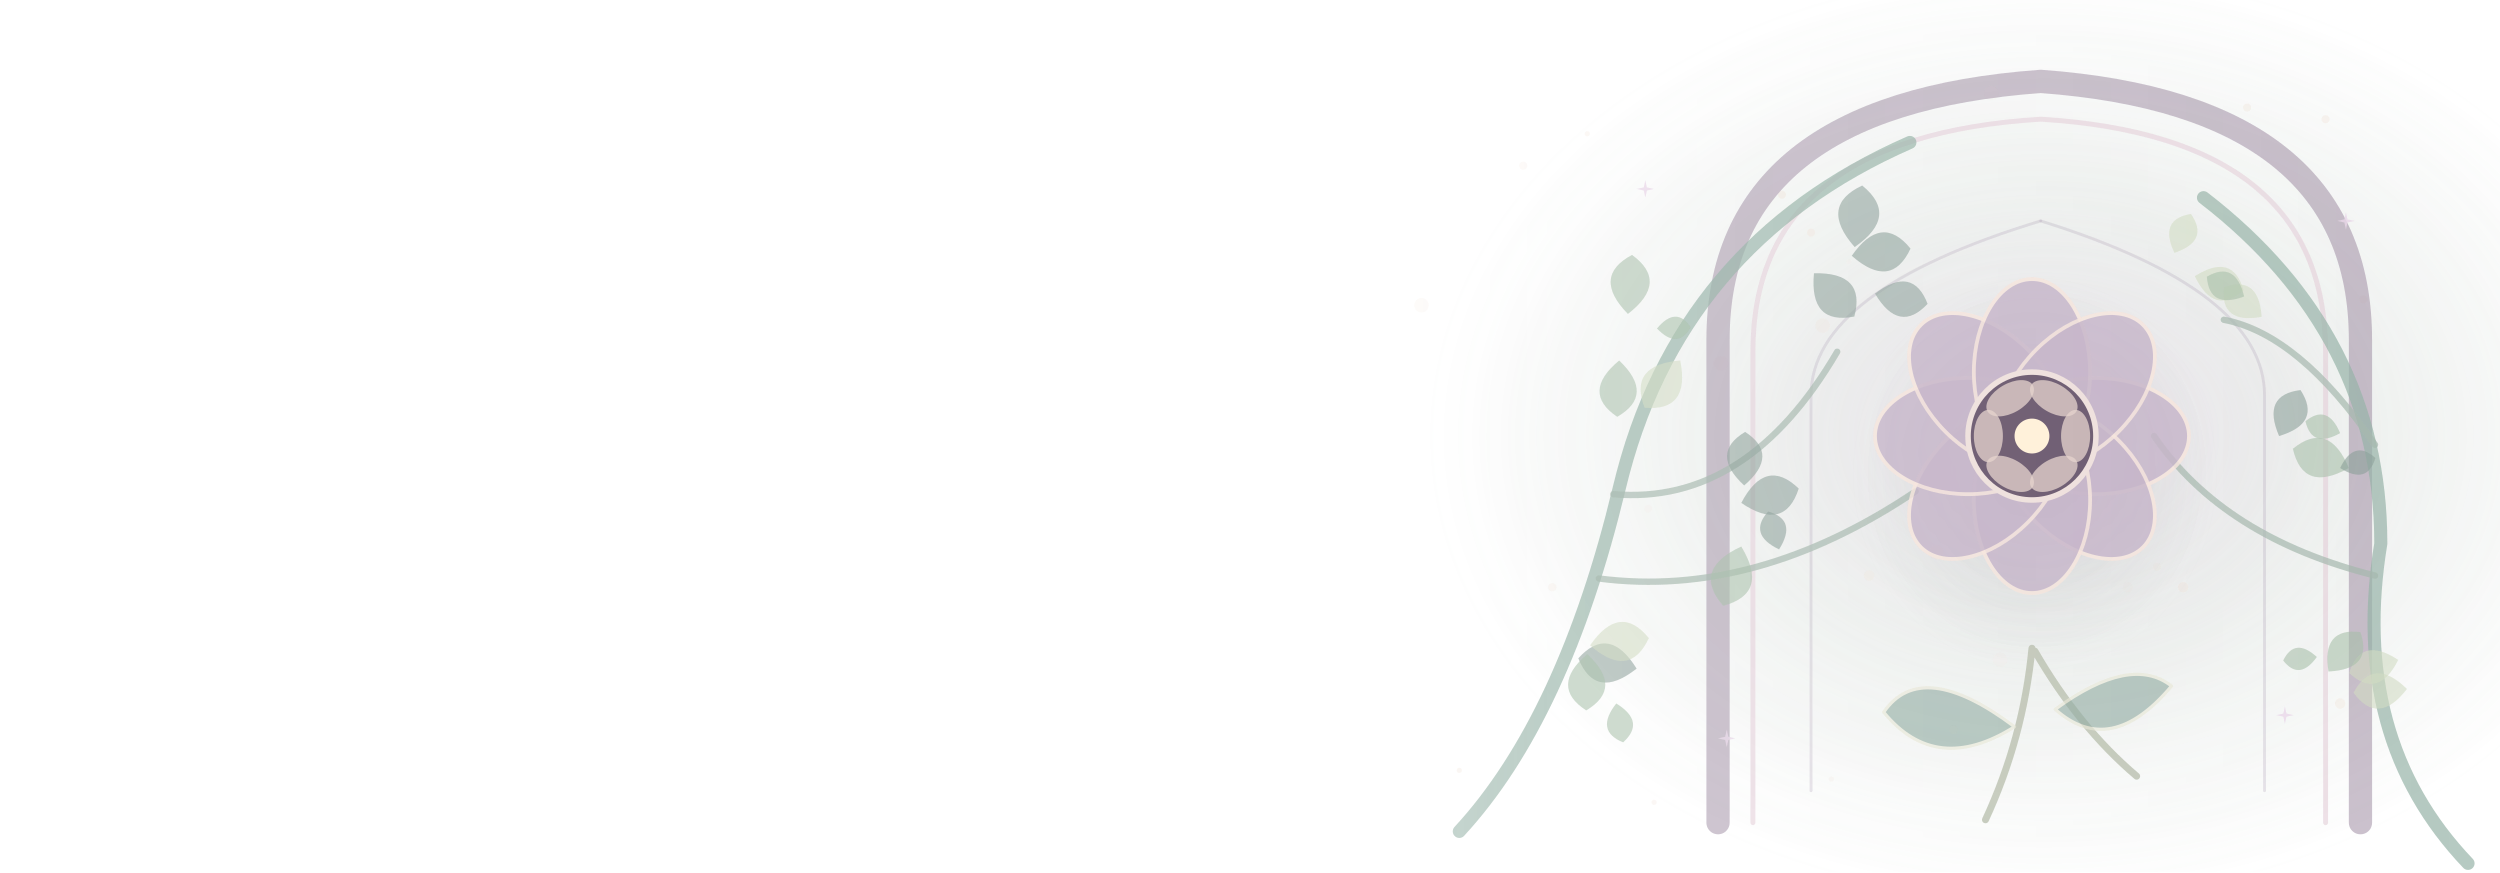
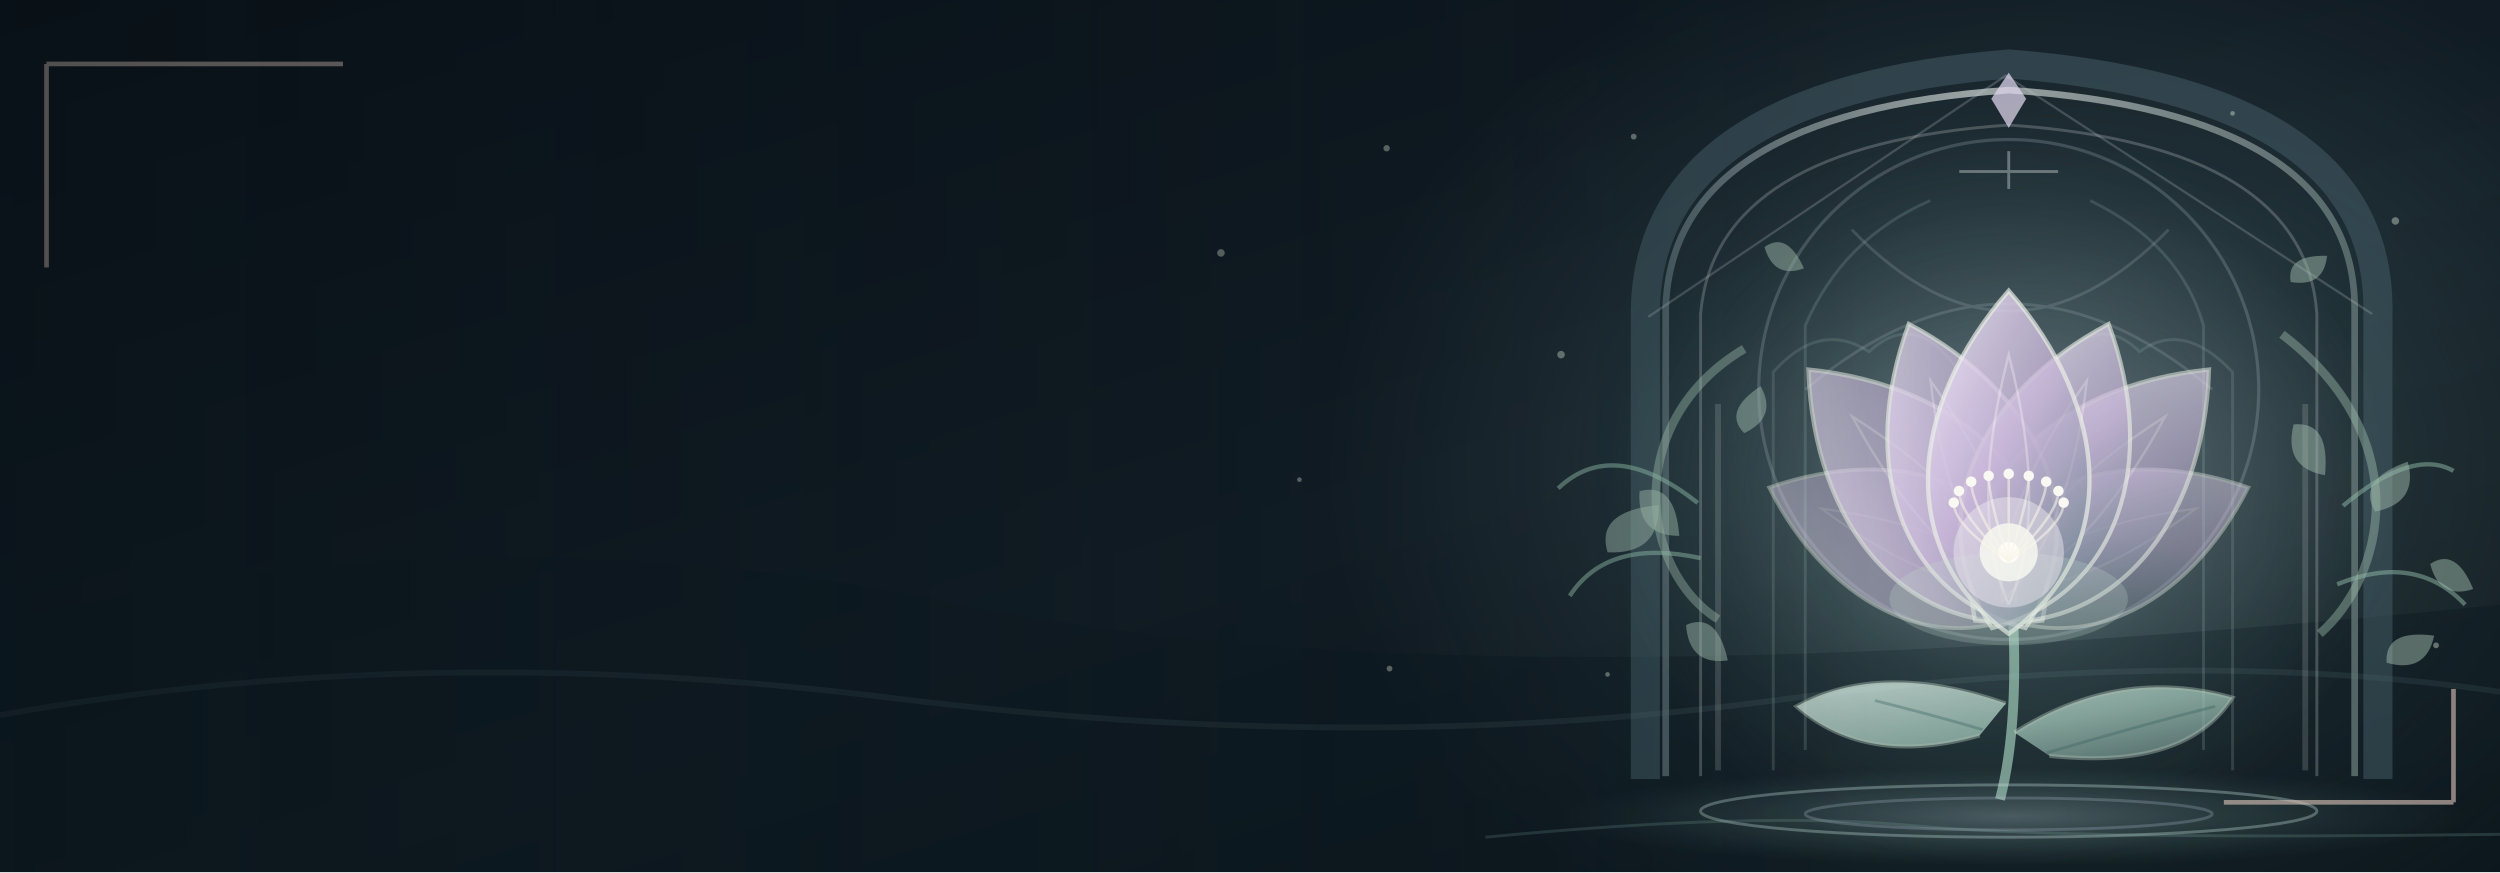
- <svg xmlns="http://www.w3.org/2000/svg" viewBox="0 0 860 300" fill="none">
+ <svg xmlns="http://www.w3.org/2000/svg" viewBox="0 0 860 300" fill="none" role="img" aria-label="Jardim Espectral: lótus luminoso sob pavilhão do jardim encantado">
  <defs>
-     <linearGradient id="metal" x1="0" y1="0" x2=".9" y2="1">
-       <stop stop-color="#f0e3d8" />
-       <stop offset=".46" stop-color="#bea0c2" />
-       <stop offset="1" stop-color="#788b7d" />
+     <linearGradient id="bg" x1="0" y1="0" x2=".9" y2="1">
+       <stop stop-color="#0a1219" />
+       <stop offset=".6" stop-color="#111d25" />
+       <stop offset="1" stop-color="#0c151a" />
    </linearGradient>
-     <linearGradient id="darkmetal" x1="0" y1="0" x2="1" y2="1">
-       <stop stop-color="#788b7d" />
-       <stop offset=".6" stop-color="#15151e" />
-       <stop offset="1" stop-color="#bea0c2" />
+     <linearGradient id="portal" x1="0" y1="0" x2="1" y2="0">
+       <stop stop-color="#54676d" />
+       <stop offset=".45" stop-color="#bfc7c6" />
+       <stop offset="1" stop-color="#667878" />
+     </linearGradient>
+     <linearGradient id="lilac" x1=".1" y1="0" x2=".85" y2="1">
+       <stop stop-color="#f1e7fa" stop-opacity=".92" />
+       <stop offset=".48" stop-color="#c6b4d7" stop-opacity=".79" />
+       <stop offset="1" stop-color="#627e86" stop-opacity=".45" />
+     </linearGradient>
+     <linearGradient id="silver" x1="0" y1="0" x2="1" y2="1">
+       <stop stop-color="#ecfff7" />
+       <stop offset=".55" stop-color="#a7ccbe" />
+       <stop offset="1" stop-color="#637e7b" />
    </linearGradient>
    <radialGradient id="light">
-       <stop stop-color="#bea0c2" stop-opacity=".41" />
-       <stop offset=".53" stop-color="#788b7d" stop-opacity=".16" />
-       <stop offset="1" stop-color="#788b7d" stop-opacity="0" />
+       <stop stop-color="#dddaf2" stop-opacity=".34" />
+       <stop offset=".49" stop-color="#9acdc6" stop-opacity=".12" />
+       <stop offset="1" stop-color="#a2c5c7" stop-opacity="0" />
+     </radialGradient>
+     <radialGradient id="pool">
+       <stop stop-color="#bdd9da" stop-opacity=".3" />
+       <stop offset="1" stop-color="#77a69e" stop-opacity="0" />
    </radialGradient>
    <linearGradient id="fade">
-       <stop stop-color="#fff" stop-opacity="0" />
-       <stop offset=".39" stop-color="#fff" stop-opacity=".22" />
-       <stop offset=".62" stop-color="#fff" stop-opacity=".9" />
-       <stop offset="1" stop-color="#fff" />
+       <stop stop-color="#081016" stop-opacity=".94" />
+       <stop offset=".42" stop-color="#0a1219" stop-opacity=".44" />
+       <stop offset=".75" stop-color="#0a1219" stop-opacity="0" />
    </linearGradient>
-     <mask id="leftFade">
-       <rect width="860" height="300" fill="url(#fade)" />
-     </mask>
-     <radialGradient id="orb">
-       <stop stop-color="#f0e3d8" stop-opacity=".95" />
-       <stop offset=".68" stop-color="#bea0c2" stop-opacity=".56" />
-       <stop offset="1" stop-color="#788b7d" stop-opacity=".13" />
-     </radialGradient>
  </defs>
-   <g mask="url(#leftFade)">
-     <ellipse cx="703" cy="150" rx="211" ry="160" fill="url(#light)" stroke="none" stroke-width="1" opacity="0.75" />
-     <circle cx="554" cy="128" r="0.9" fill="#f0e3d8" stroke="none" stroke-width="1" opacity="0.14" />
-     <circle cx="672" cy="251" r="1.4" fill="#f0e3d8" stroke="none" stroke-width="1" opacity="0.14" />
-     <circle cx="623" cy="80" r="1.4" fill="#f0e3d8" stroke="none" stroke-width="1" opacity="0.38" />
-     <circle cx="489" cy="105" r="2.5" fill="#f0e3d8" stroke="none" stroke-width="1" opacity="0.2" />
-     <circle cx="630" cy="268" r="0.9" fill="#f0e3d8" stroke="none" stroke-width="1" opacity="0.2" />
-     <circle cx="805" cy="242" r="1.8" fill="#f0e3d8" stroke="none" stroke-width="1" opacity="0.38" />
-     <circle cx="800" cy="41" r="1.4" fill="#f0e3d8" stroke="none" stroke-width="1" opacity="0.38" />
-     <circle cx="569" cy="276" r="0.9" fill="#f0e3d8" stroke="none" stroke-width="1" opacity="0.28" />
-     <circle cx="592" cy="125" r="2.5" fill="#f0e3d8" stroke="none" stroke-width="1" opacity="0.14" />
-     <circle cx="666" cy="190" r="2.5" fill="#f0e3d8" stroke="none" stroke-width="1" opacity="0.28" />
-     <circle cx="567" cy="175" r="1.4" fill="#f0e3d8" stroke="none" stroke-width="1" opacity="0.14" />
-     <circle cx="524" cy="57" r="1.4" fill="#f0e3d8" stroke="none" stroke-width="1" opacity="0.2" />
-     <circle cx="773" cy="37" r="1.4" fill="#f0e3d8" stroke="none" stroke-width="1" opacity="0.38" />
-     <circle cx="813" cy="103" r="1.4" fill="#f0e3d8" stroke="none" stroke-width="1" opacity="0.28" />
-     <circle cx="688" cy="227" r="2.5" fill="#f0e3d8" stroke="none" stroke-width="1" opacity="0.14" />
-     <circle cx="751" cy="202" r="1.8" fill="#f0e3d8" stroke="none" stroke-width="1" opacity="0.38" />
-     <circle cx="742" cy="195" r="1.4" fill="#f0e3d8" stroke="none" stroke-width="1" opacity="0.2" />
-     <circle cx="732" cy="202" r="1.8" fill="#f0e3d8" stroke="none" stroke-width="1" opacity="0.14" />
-     <circle cx="502" cy="265" r="0.9" fill="#f0e3d8" stroke="none" stroke-width="1" opacity="0.38" />
-     <circle cx="534" cy="202" r="1.4" fill="#f0e3d8" stroke="none" stroke-width="1" opacity="0.28" />
-     <circle cx="643" cy="198" r="1.8" fill="#f0e3d8" stroke="none" stroke-width="1" opacity="0.28" />
-     <circle cx="613" cy="67" r="1.4" fill="#f0e3d8" stroke="none" stroke-width="1" opacity="0.38" />
-     <circle cx="627" cy="112" r="2.5" fill="#f0e3d8" stroke="none" stroke-width="1" opacity="0.28" />
-     <circle cx="546" cy="46" r="0.9" fill="#f0e3d8" stroke="none" stroke-width="1" opacity="0.28" />
-     <circle cx="685" cy="32" r="2.5" fill="#f0e3d8" stroke="none" stroke-width="1" opacity="0.14" />
-     <circle cx="636" cy="90" r="0.9" fill="#f0e3d8" stroke="none" stroke-width="1" opacity="0.14" />
-     <path d="M591 283V117Q591 36 702 28Q812 36 812 117V283" stroke="#99869e" stroke-width="8" opacity="0.52" fill="none" stroke-linecap="round" stroke-linejoin="round" />
-     <path d="M603 283V121Q603 47 702 41Q800 47 800 121V283" stroke="#e4d0da" stroke-width="1.7" opacity="0.64" fill="none" stroke-linecap="round" stroke-linejoin="round" />
-     <path d="M623 272V136Q623 100 702 76" stroke="#a395ac" stroke-width="1" opacity="0.25" fill="none" stroke-linecap="round" stroke-linejoin="round" />
-     <path d="M779 272V136Q779 100 702 76" stroke="#a395ac" stroke-width="1" opacity="0.25" fill="none" stroke-linecap="round" stroke-linejoin="round" />
-     <path d="M502 286Q538 247 557 168Q577 84 657 49M849 297Q808 254 819 187Q819 115 758 68" stroke="#95b2a6" stroke-width="4.5" opacity="0.7" fill="none" stroke-linecap="round" stroke-linejoin="round" />
-     <path d="M555 170Q601 174 632 121M550 199Q604 206 659 169M817 198Q765 185 741 150M817 153Q791 115 765 110" stroke="#a4b7ac" stroke-width="2.2" opacity="0.7" fill="none" stroke-linecap="round" stroke-linejoin="round" />
-     <path d="M0 0 Q 11.97 -13.44 20.37 0 Q 11.97 13.44 0 0 Z" fill="#d1dbc1" opacity="0.6" transform="translate(578.00 124.00) rotate(127)" />
-     <path d="M0 0 Q 6.84 -7.68 11.64 0 Q 6.84 7.68 0 0 Z" fill="#a7bea9" opacity="0.6" transform="translate(570.00 113.00) rotate(358)" />
-     <path d="M0 0 Q 11.97 -13.44 20.37 0 Q 11.97 13.44 0 0 Z" fill="#a7bea9" opacity="0.6" transform="translate(560.00 108.00) rotate(274)" />
-     <path d="M0 0 Q 11.40 -12.80 19.40 0 Q 11.40 12.80 0 0 Z" fill="#a7bea9" opacity="0.6" transform="translate(557.00 124.00) rotate(92)" />
-     <path d="M0 0 Q 10.83 -12.16 18.43 0 Q 10.83 12.16 0 0 Z" fill="#8b9e98" opacity="0.6" transform="translate(600.00 167.00) rotate(271)" />
-     <path d="M0 0 Q 12.54 -14.08 21.34 0 Q 12.54 14.08 0 0 Z" fill="#a7bea9" opacity="0.6" transform="translate(599.00 188.00) rotate(107)" />
-     <path d="M0 0 Q 7.98 -8.96 13.58 0 Q 7.98 8.96 0 0 Z" fill="#8b9e98" opacity="0.6" transform="translate(612.00 189.00) rotate(254)" />
-     <path d="M0 0 Q 11.97 -13.44 20.37 0 Q 11.97 13.44 0 0 Z" fill="#8b9e98" opacity="0.6" transform="translate(599.00 173.00) rotate(346)" />
-     <path d="M0 0 Q 12.54 -14.08 21.34 0 Q 12.54 14.08 0 0 Z" fill="#8b9e98" opacity="0.6" transform="translate(638.00 85.00) rotate(277)" />
-     <path d="M0 0 Q 11.97 -13.44 20.37 0 Q 11.97 13.44 0 0 Z" fill="#8b9e98" opacity="0.6" transform="translate(624.00 94.00) rotate(47)" />
-     <path d="M0 0 Q 11.97 -13.44 20.37 0 Q 11.97 13.44 0 0 Z" fill="#8b9e98" opacity="0.6" transform="translate(637.00 88.00) rotate(353)" />
-     <path d="M0 0 Q 10.83 -12.16 18.43 0 Q 10.83 12.16 0 0 Z" fill="#8b9e98" opacity="0.6" transform="translate(645.00 101.00) rotate(11)" />
-     <path d="M0 0 Q 10.26 -11.52 17.46 0 Q 10.26 11.52 0 0 Z" fill="#d1dbc1" opacity="0.6" transform="translate(755.00 95.00) rotate(16)" />
-     <path d="M0 0 Q 9.69 -10.88 16.49 0 Q 9.69 10.88 0 0 Z" fill="#d1dbc1" opacity="0.6" transform="translate(778.00 109.00) rotate(218)" />
-     <path d="M0 0 Q 8.55 -9.60 14.55 0 Q 8.55 9.60 0 0 Z" fill="#d1dbc1" opacity="0.6" transform="translate(748.00 87.00) rotate(293)" />
-     <path d="M0 0 Q 8.55 -9.60 14.55 0 Q 8.55 9.60 0 0 Z" fill="#a7bea9" opacity="0.6" transform="translate(772.00 102.00) rotate(208)" />
-     <path d="M0 0 Q 7.41 -8.32 12.61 0 Q 7.41 8.32 0 0 Z" fill="#a7bea9" opacity="0.6" transform="translate(805.00 149.00) rotate(199)" />
-     <path d="M0 0 Q 11.97 -13.44 20.37 0 Q 11.97 13.44 0 0 Z" fill="#a7bea9" opacity="0.6" transform="translate(808.00 161.00) rotate(199)" />
-     <path d="M0 0 Q 7.41 -8.32 12.61 0 Q 7.41 8.32 0 0 Z" fill="#8b9e98" opacity="0.6" transform="translate(805.00 161.00) rotate(344)" />
-     <path d="M0 0 Q 10.26 -11.52 17.46 0 Q 10.26 11.52 0 0 Z" fill="#8b9e98" opacity="0.6" transform="translate(784.00 150.00) rotate(295)" />
-     <path d="M0 0 Q 10.83 -12.16 18.43 0 Q 10.83 12.16 0 0 Z" fill="#d1dbc1" opacity="0.6" transform="translate(828.00 237.00) rotate(176)" />
-     <path d="M0 0 Q 10.26 -11.52 17.46 0 Q 10.26 11.52 0 0 Z" fill="#d1dbc1" opacity="0.6" transform="translate(825.00 227.00) rotate(165)" />
-     <path d="M0 0 Q 6.84 -7.68 11.64 0 Q 6.84 7.68 0 0 Z" fill="#a7bea9" opacity="0.6" transform="translate(797.00 226.00) rotate(174)" />
-     <path d="M0 0 Q 10.26 -11.52 17.46 0 Q 10.26 11.52 0 0 Z" fill="#a7bea9" opacity="0.6" transform="translate(801.00 231.00) rotate(309)" />
-     <path d="M0 0 Q 7.98 -8.96 13.58 0 Q 7.98 8.96 0 0 Z" fill="#a7bea9" opacity="0.6" transform="translate(556.00 242.00) rotate(80)" />
-     <path d="M0 0 Q 11.97 -13.44 20.37 0 Q 11.97 13.44 0 0 Z" fill="#8b9e98" opacity="0.6" transform="translate(563.00 230.00) rotate(190)" />
-     <path d="M0 0 Q 11.40 -12.80 19.40 0 Q 11.40 12.80 0 0 Z" fill="#a7bea9" opacity="0.6" transform="translate(546.00 225.00) rotate(91)" />
-     <path d="M0 0 Q 11.97 -13.44 20.37 0 Q 11.97 13.44 0 0 Z" fill="#d1dbc1" opacity="0.6" transform="translate(547.00 222.00) rotate(353)" />
-     <ellipse cx="700" cy="163" rx="63" ry="68" fill="url(#light)" stroke="none" stroke-width="1" opacity="0.6" />
-     <ellipse cx="721.0" cy="150.0" rx="20" ry="32" transform="rotate(90 721.0 150.0)" fill="#c4b3c8" stroke="#f5e4dc" stroke-width="1.3" opacity=".83" />
-     <ellipse cx="714.6" cy="165.6" rx="20" ry="32" transform="rotate(135 714.6 165.6)" fill="#c4b3c8" stroke="#f5e4dc" stroke-width="1.3" opacity=".83" />
-     <ellipse cx="699.0" cy="172.0" rx="20" ry="32" transform="rotate(180 699.0 172.0)" fill="#c4b3c8" stroke="#f5e4dc" stroke-width="1.3" opacity=".83" />
-     <ellipse cx="683.4" cy="165.6" rx="20" ry="32" transform="rotate(225 683.4 165.6)" fill="#c4b3c8" stroke="#f5e4dc" stroke-width="1.3" opacity=".83" />
-     <ellipse cx="677.0" cy="150.0" rx="20" ry="32" transform="rotate(270 677.0 150.0)" fill="#c4b3c8" stroke="#f5e4dc" stroke-width="1.3" opacity=".83" />
-     <ellipse cx="683.4" cy="134.4" rx="20" ry="32" transform="rotate(315 683.4 134.4)" fill="#c4b3c8" stroke="#f5e4dc" stroke-width="1.3" opacity=".83" />
-     <ellipse cx="699.0" cy="128.0" rx="20" ry="32" transform="rotate(360 699.0 128.0)" fill="#c4b3c8" stroke="#f5e4dc" stroke-width="1.3" opacity=".83" />
-     <ellipse cx="714.6" cy="134.4" rx="20" ry="32" transform="rotate(405 714.6 134.4)" fill="#c4b3c8" stroke="#f5e4dc" stroke-width="1.3" opacity=".83" />
-     <circle cx="699" cy="150" r="22" fill="#6a586e" stroke="#eee0dc" stroke-width="1.9" opacity="1" />
-     <ellipse cx="714.0" cy="150.0" rx="5" ry="9" fill="#e4d2cb" stroke="none" stroke-width="1" opacity="0.75" transform="rotate(0 714.0 150.0)" />
-     <ellipse cx="706.5" cy="163.0" rx="5" ry="9" fill="#e4d2cb" stroke="none" stroke-width="1" opacity="0.75" transform="rotate(60 706.5 163.0)" />
-     <ellipse cx="691.5" cy="163.0" rx="5" ry="9" fill="#e4d2cb" stroke="none" stroke-width="1" opacity="0.75" transform="rotate(120 691.5 163.0)" />
-     <ellipse cx="684.0" cy="150.0" rx="5" ry="9" fill="#e4d2cb" stroke="none" stroke-width="1" opacity="0.75" transform="rotate(180 684.0 150.0)" />
-     <ellipse cx="691.5" cy="137.0" rx="5" ry="9" fill="#e4d2cb" stroke="none" stroke-width="1" opacity="0.75" transform="rotate(240 691.5 137.0)" />
-     <ellipse cx="706.5" cy="137.0" rx="5" ry="9" fill="#e4d2cb" stroke="none" stroke-width="1" opacity="0.75" transform="rotate(300 706.5 137.0)" />
-     <circle cx="699" cy="150" r="6" fill="#fff0d8" stroke="none" stroke-width="1" opacity="1" />
-     <path d="M699 223Q696 254 683 282M700 224Q715 250 735 267" stroke="#b5bcaa" stroke-width="2.4" opacity="0.77" fill="none" stroke-linecap="round" stroke-linejoin="round" />
-     <path d="M693 250Q661 226 648 245Q666 267 693 250ZM707 244Q733 225 747 236Q726 261 707 244Z" stroke="#e7e6d5" stroke-width="1.1" opacity="0.65" fill="#91aaa2" stroke-linecap="round" stroke-linejoin="round" />
-     <path d="M566 62L566.54 64.46L569 65L566.54 65.54L566 68L565.46 65.54L563 65L565.46 64.46Z" fill="#e9d7e8" opacity="0.8" />
-     <path d="M807 73L807.54 75.46L810 76L807.54 76.54L807 79L806.46 76.54L804 76L806.46 75.46Z" fill="#e9d7e8" opacity="0.8" />
-     <path d="M786 243L786.54 245.46L789 246L786.54 246.54L786 249L785.46 246.54L783 246L785.46 245.46Z" fill="#e9d7e8" opacity="0.8" />
-     <path d="M594 251L594.54 253.46L597 254L594.54 254.54L594 257L593.46 254.54L591 254L593.46 253.46Z" fill="#e9d7e8" opacity="0.8" />
+   <rect width="860" height="300" fill="url(#bg)" />
+   <ellipse cx="700" cy="160" rx="245" ry="190" fill="url(#light)" />
+   <path d="M0 215Q158 172 331 208T860 208V300H0Z" fill="#0c1a20" opacity=".44" />
+   <path d="M0 246Q145 220 306 240T610 241T860 238" stroke="#9bbeb8" opacity=".09" stroke-width="2" />
+   <path d="M566 268V106Q568 32 691 22Q818 32 818 106V268" stroke="#4a626d" stroke-width="10" opacity=".48" />
+   <path d="M573 267V106Q575 39 691 31Q810 39 810 106V267" stroke="url(#portal)" stroke-width="2.3" opacity=".78" />
+   <path d="M585 267V108Q590 50 691 43Q793 50 797 108V267" stroke="#a3a9ae" opacity=".34" />
+   <path d="M591 265L591 139M793 265V139" stroke="#c9cac9" stroke-width="2" opacity=".2" />
+   <path d="M567 109L690 26L816 108" stroke="#c1c7ca" stroke-width=".8" opacity=".24" />
+   <path d="M621 258V112Q634 82 664 69M758 258V112Q750 84 719 69" stroke="#8fada8" stroke-width="1" opacity=".23" />
+   <path d="M610 265V128Q626 110 643 121Q659 106 674 128M768 265V128Q751 110 736 121Q721 106 705 128" stroke="#849995" opacity=".25" stroke-width="1" />
+   <circle cx="691" cy="134" r="86" stroke="#a6b0bc" stroke-width="1.1" opacity=".26" />
+   <path d="M621 134Q691 75 761 134M637 79Q691 135 746 79" stroke="#a6b0bc" opacity=".22" />
+   <path d="M691 25L697 34L691 44L685 34Z" fill="#e0d7ee" opacity=".72" />
+   <path d="M691 52V65M674 59H708" stroke="#c3c9cd" opacity=".45" />
+   <path d="M600 120C558 145 564 196 591 213M785 115C832 151 820 199 798 218" stroke="#a9c8b7" stroke-width="3" opacity=".39" />
+   <path d="M584 173Q555 150 536 168M585 192Q553 185 540 205M806 174Q830 154 844 162M804 201Q831 190 848 208" stroke="#91bba8" stroke-width="1.5" opacity=".49" />
+   <path d="M0 0Q4.2 -12.0 20.4 -2.4Q12.0 9.6 0 0Z" fill="#9eb8a9" opacity=".50" transform="translate(564 169) rotate(55)" />
+   <path d="M0 0Q4.9 -14.0 23.8 -2.8Q14.0 11.2 0 0Z" fill="#9eb8a9" opacity=".50" transform="translate(553 190) rotate(-36)" />
+   <path d="M0 0Q3.5 -10.0 17.0 -2.0Q10.0 8.0 0 0Z" fill="#9eb8a9" opacity=".50" transform="translate(600 149) rotate(-64)" />
+   <path d="M0 0Q3.8 -11.0 18.7 -2.2Q11.0 8.8 0 0Z" fill="#9eb8a9" opacity=".50" transform="translate(580 215) rotate(47)" />
+   <path d="M0 0Q4.2 -12.0 20.4 -2.4Q12.0 9.6 0 0Z" fill="#9eb8a9" opacity=".50" transform="translate(817 176) rotate(-50)" />
+   <path d="M0 0Q3.5 -10.0 17.0 -2.0Q10.0 8.0 0 0Z" fill="#9eb8a9" opacity=".50" transform="translate(836 194) rotate(37)" />
+   <path d="M0 0Q4.2 -12.0 20.4 -2.4Q12.0 9.6 0 0Z" fill="#9eb8a9" opacity=".50" transform="translate(789 146) rotate(65)" />
+   <path d="M0 0Q3.8 -11.0 18.7 -2.2Q11.0 8.8 0 0Z" fill="#9eb8a9" opacity=".50" transform="translate(821 228) rotate(-23)" />
+   <path d="M0 0Q3.1 -9.0 15.3 -1.8Q9.0 7.2 0 0Z" fill="#9eb8a9" opacity=".50" transform="translate(607 85) rotate(35)" />
+   <path d="M0 0Q3.1 -9.0 15.3 -1.8Q9.0 7.2 0 0Z" fill="#9eb8a9" opacity=".50" transform="translate(788 97) rotate(-29)" />
+   <ellipse cx="688" cy="172" rx="134" ry="127" fill="url(#light)" />
+   <path d="M692 204Q695 248 688 275" stroke="#a8d4c0" stroke-width="3.4" opacity=".65" />
+   <path d="M690 242Q647 227 618 243Q642 264 681 253M693 252Q729 229 768 240Q752 265 705 260" fill="url(#silver)" stroke="#d5e9d8" stroke-opacity=".46" stroke-width="1.4" opacity=".72" />
+   <path d="M645 241Q665 246 682 251M704 259Q738 249 762 243" fill="none" stroke="#355f5d" opacity=".35" />
+   <g transform="translate(691 201) rotate(-68) scale(0.88)" opacity="0.54">
+     <path d="M0 17C-39 -11 -35 -61 0 -101C35 -61 39 -11 0 17Z" fill="url(#lilac)" stroke="#f0f4ea" stroke-width="1.5" stroke-opacity=".68" />
+     <path d="M0 7Q-14 -25 0 -79Q14 -25 0 7" fill="none" stroke="#fffaf9" stroke-width=".85" opacity=".34" />
  </g>
+   <g transform="translate(691 201) rotate(68) scale(0.88)" opacity="0.54">
+     <path d="M0 17C-39 -11 -35 -61 0 -101C35 -61 39 -11 0 17Z" fill="url(#lilac)" stroke="#f0f4ea" stroke-width="1.5" stroke-opacity=".68" />
+     <path d="M0 7Q-14 -25 0 -79Q14 -25 0 7" fill="none" stroke="#fffaf9" stroke-width=".85" opacity=".34" />
+   </g>
+   <g transform="translate(691 201) rotate(-43) scale(1)" opacity="0.75">
+     <path d="M0 17C-39 -11 -35 -61 0 -101C35 -61 39 -11 0 17Z" fill="url(#lilac)" stroke="#f0f4ea" stroke-width="1.5" stroke-opacity=".68" />
+     <path d="M0 7Q-14 -25 0 -79Q14 -25 0 7" fill="none" stroke="#fffaf9" stroke-width=".85" opacity=".34" />
+   </g>
+   <g transform="translate(691 201) rotate(43) scale(1)" opacity="0.75">
+     <path d="M0 17C-39 -11 -35 -61 0 -101C35 -61 39 -11 0 17Z" fill="url(#lilac)" stroke="#f0f4ea" stroke-width="1.5" stroke-opacity=".68" />
+     <path d="M0 7Q-14 -25 0 -79Q14 -25 0 7" fill="none" stroke="#fffaf9" stroke-width=".85" opacity=".34" />
+   </g>
+   <g transform="translate(691 201) rotate(-21) scale(0.95)" opacity="0.86">
+     <path d="M0 17C-39 -11 -35 -61 0 -101C35 -61 39 -11 0 17Z" fill="url(#lilac)" stroke="#f0f4ea" stroke-width="1.5" stroke-opacity=".68" />
+     <path d="M0 7Q-14 -25 0 -79Q14 -25 0 7" fill="none" stroke="#fffaf9" stroke-width=".85" opacity=".34" />
+   </g>
+   <g transform="translate(691 201) rotate(21) scale(0.95)" opacity="0.86">
+     <path d="M0 17C-39 -11 -35 -61 0 -101C35 -61 39 -11 0 17Z" fill="url(#lilac)" stroke="#f0f4ea" stroke-width="1.5" stroke-opacity=".68" />
+     <path d="M0 7Q-14 -25 0 -79Q14 -25 0 7" fill="none" stroke="#fffaf9" stroke-width=".85" opacity=".34" />
+   </g>
+   <g transform="translate(691 201) rotate(0) scale(1)" opacity="0.96">
+     <path d="M0 17C-39 -11 -35 -61 0 -101C35 -61 39 -11 0 17Z" fill="url(#lilac)" stroke="#f0f4ea" stroke-width="1.5" stroke-opacity=".68" />
+     <path d="M0 7Q-14 -25 0 -79Q14 -25 0 7" fill="none" stroke="#fffaf9" stroke-width=".85" opacity=".34" />
+   </g>
+   <ellipse cx="691" cy="206" rx="41" ry="16" fill="#c4d8cd" opacity=".24" />
+   <circle cx="691" cy="190" r="19" fill="#ede7ef" opacity=".49" />
+   <circle cx="691" cy="190" r="10" fill="#fafbf2" opacity=".79" />
+   <circle cx="691" cy="190" r="3.6" fill="#fffef9" />
+   <path d="M691 193 Q672.1 180.9 672.1 172.9" stroke="#f8f4e9" stroke-width=".9" opacity=".57" />
+   <circle cx="672.1" cy="172.9" r="1.8" fill="#faf8f3" />
+   <path d="M691 193 Q673.9 176.9 673.9 168.9" stroke="#f8f4e9" stroke-width=".9" opacity=".57" />
+   <circle cx="673.9" cy="168.9" r="1.8" fill="#faf8f3" />
+   <path d="M691 193 Q678.1 173.7 678.1 165.7" stroke="#f8f4e9" stroke-width=".9" opacity=".57" />
+   <circle cx="678.1" cy="165.7" r="1.8" fill="#faf8f3" />
+   <path d="M691 193 Q684.1 171.7 684.1 163.7" stroke="#f8f4e9" stroke-width=".9" opacity=".57" />
+   <circle cx="684.1" cy="163.7" r="1.8" fill="#faf8f3" />
+   <path d="M691 193 Q691.0 171.0 691.0 163.0" stroke="#f8f4e9" stroke-width=".9" opacity=".57" />
+   <circle cx="691.0" cy="163.0" r="1.8" fill="#faf8f3" />
+   <path d="M691 193 Q697.9 171.7 697.9 163.7" stroke="#f8f4e9" stroke-width=".9" opacity=".57" />
+   <circle cx="697.9" cy="163.7" r="1.8" fill="#faf8f3" />
+   <path d="M691 193 Q703.9 173.7 703.9 165.7" stroke="#f8f4e9" stroke-width=".9" opacity=".57" />
+   <circle cx="703.9" cy="165.7" r="1.8" fill="#faf8f3" />
+   <path d="M691 193 Q708.1 176.9 708.1 168.9" stroke="#f8f4e9" stroke-width=".9" opacity=".57" />
+   <circle cx="708.1" cy="168.9" r="1.8" fill="#faf8f3" />
+   <path d="M691 193 Q709.9 180.9 709.9 172.9" stroke="#f8f4e9" stroke-width=".9" opacity=".57" />
+   <circle cx="709.9" cy="172.9" r="1.8" fill="#faf8f3" />
+   <ellipse cx="692" cy="281" rx="156" ry="17" fill="url(#pool)" />
+   <ellipse cx="691" cy="279" rx="106" ry="9" stroke="#bfd9d8" opacity=".35" />
+   <ellipse cx="691" cy="280" rx="70" ry="5.5" stroke="#b6c4d4" opacity=".25" />
+   <path d="M511 288Q604 279 658 284T860 287" stroke="#8eb9ae" opacity=".20" />
+   <path d="M16 22H118M16 22V92M844 276H765M844 276V237" stroke="#d8c2b7" stroke-width="1.6" opacity=".62" />
+   <circle cx="420" cy="87" r="1.3" fill="#dfecd9" opacity=".40" />
+   <circle cx="447" cy="165" r="0.8" fill="#dfecd9" opacity=".40" />
+   <circle cx="477" cy="51" r="1.1" fill="#dfecd9" opacity=".40" />
+   <circle cx="537" cy="122" r="1.3" fill="#dfecd9" opacity=".40" />
+   <circle cx="562" cy="47" r="1" fill="#dfecd9" opacity=".40" />
+   <circle cx="768" cy="39" r="0.8" fill="#dfecd9" opacity=".40" />
+   <circle cx="824" cy="76" r="1.3" fill="#dfecd9" opacity=".40" />
+   <circle cx="838" cy="222" r="1.0" fill="#dfecd9" opacity=".40" />
+   <circle cx="553" cy="232" r="0.8" fill="#dfecd9" opacity=".40" />
+   <circle cx="478" cy="230" r="1" fill="#dfecd9" opacity=".40" />
+   <rect width="860" height="300" fill="url(#fade)" opacity=".47" />
</svg>
